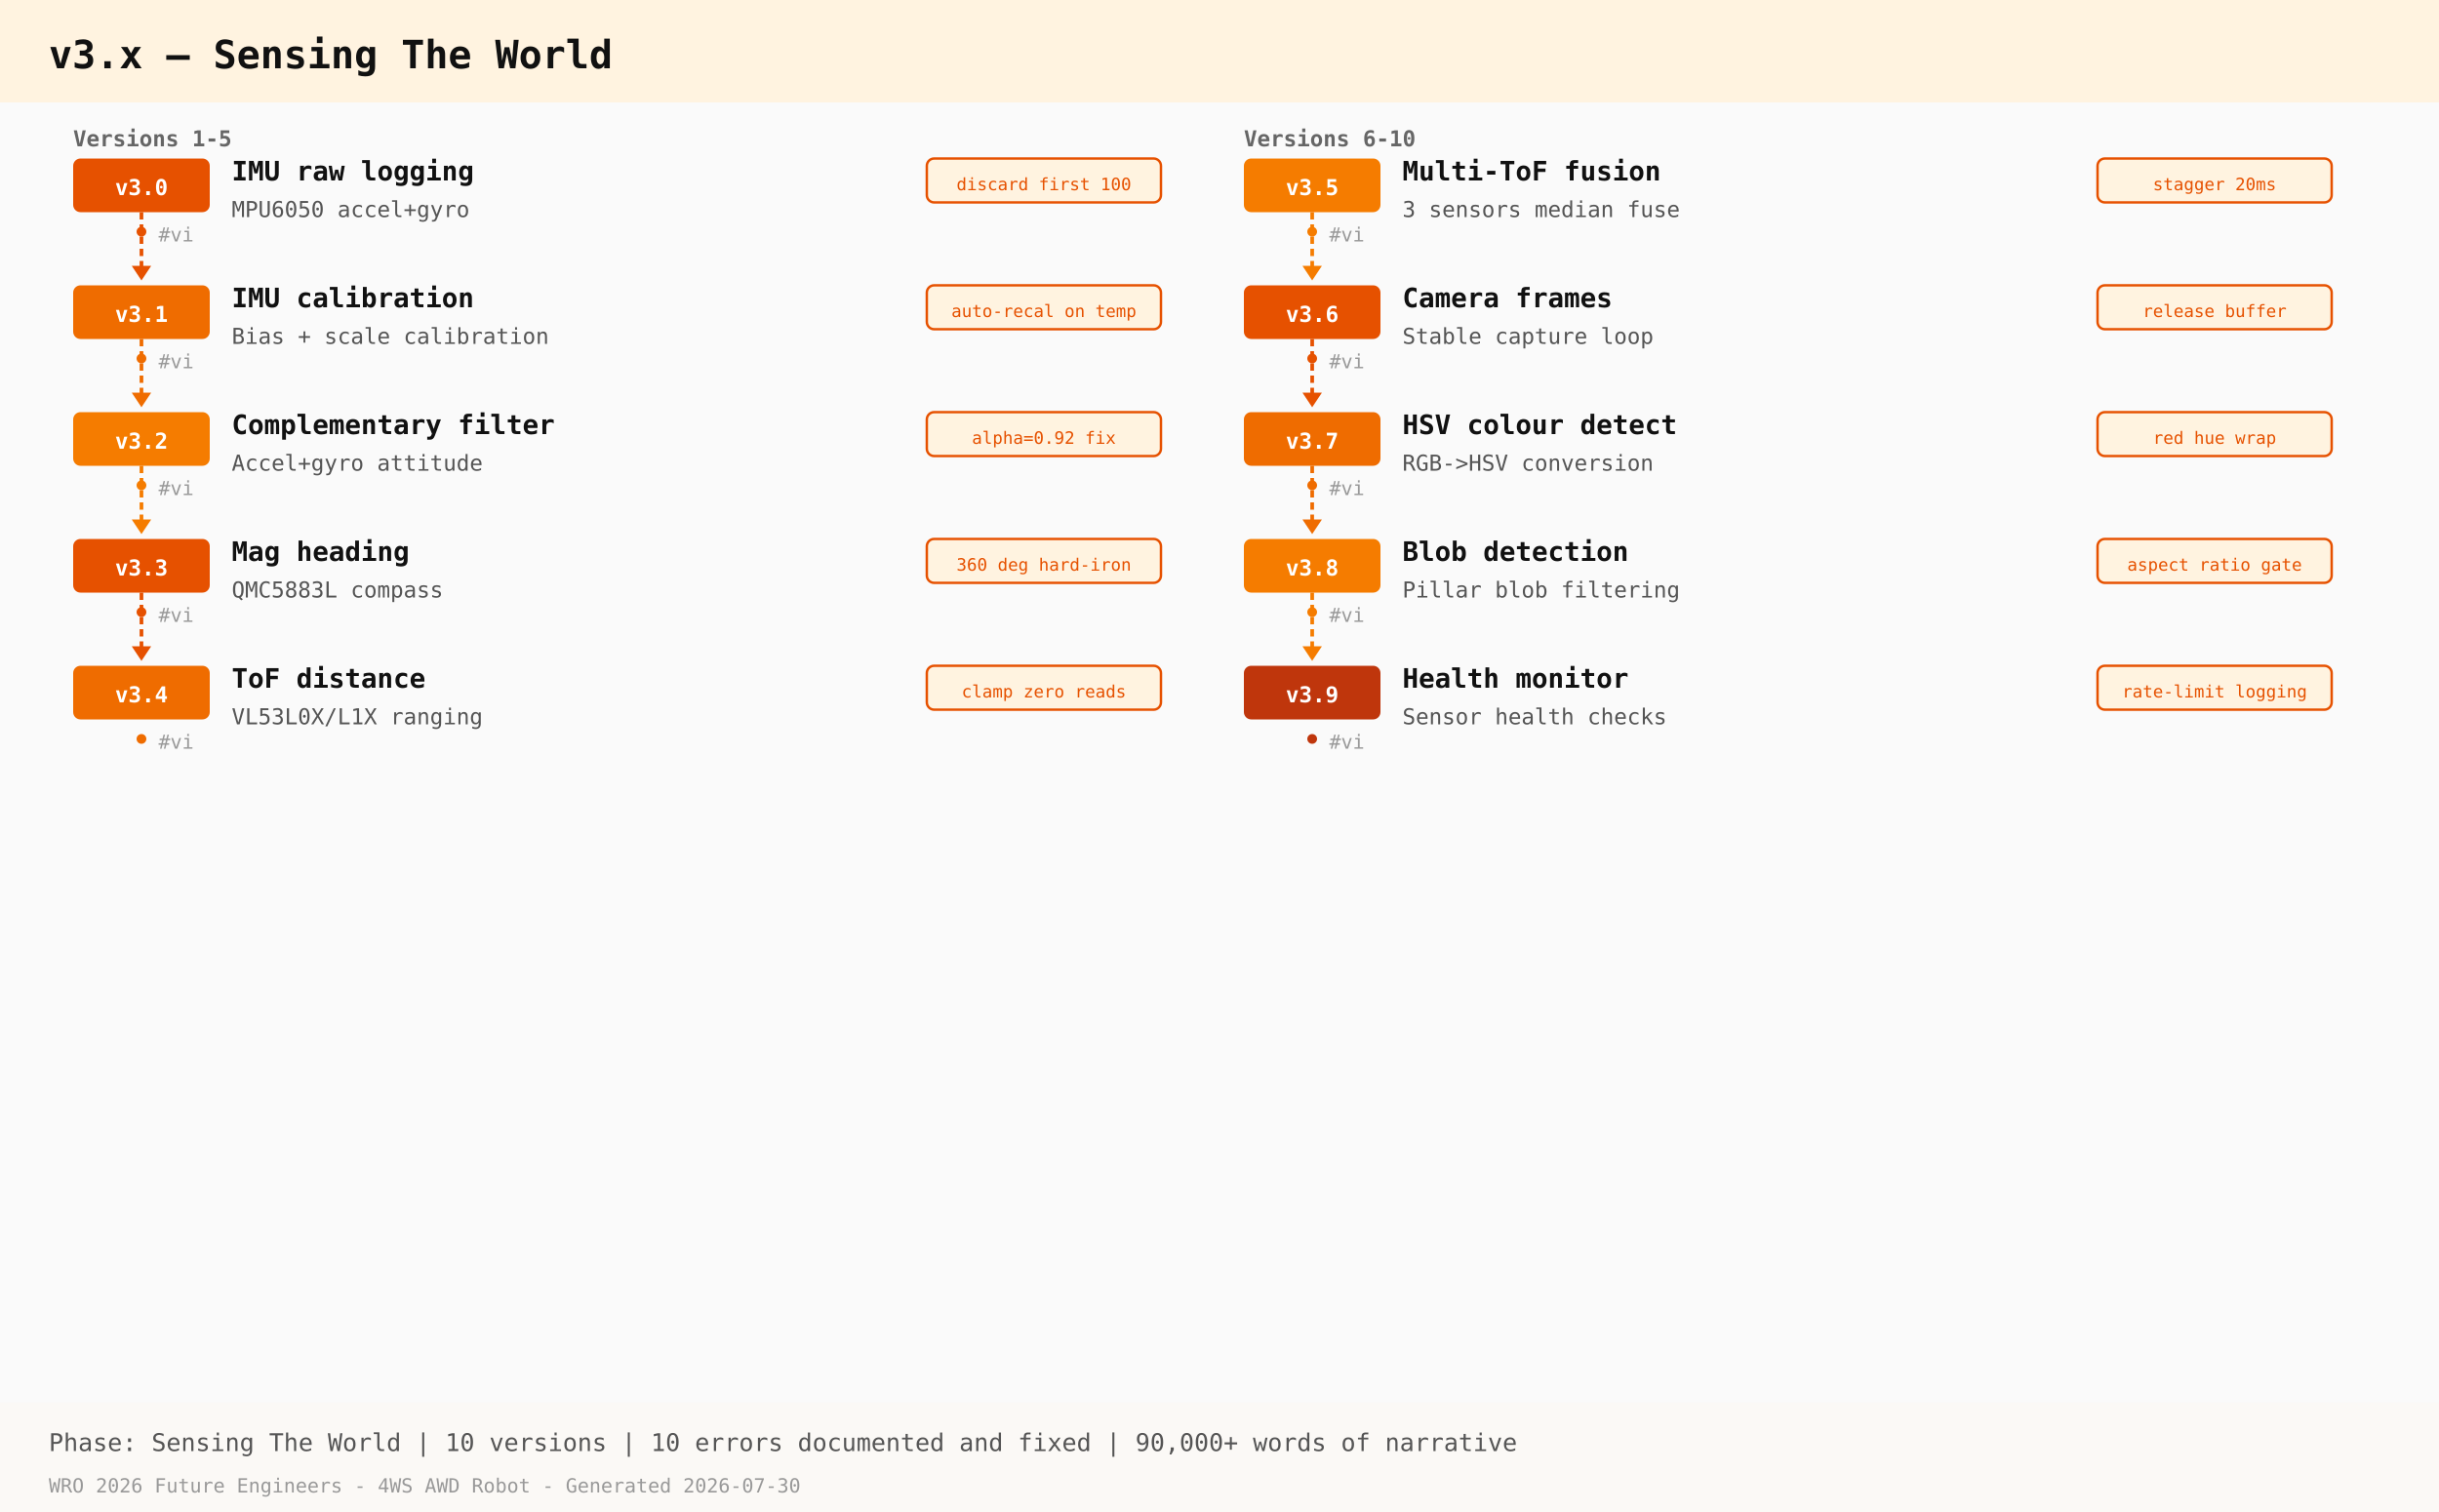
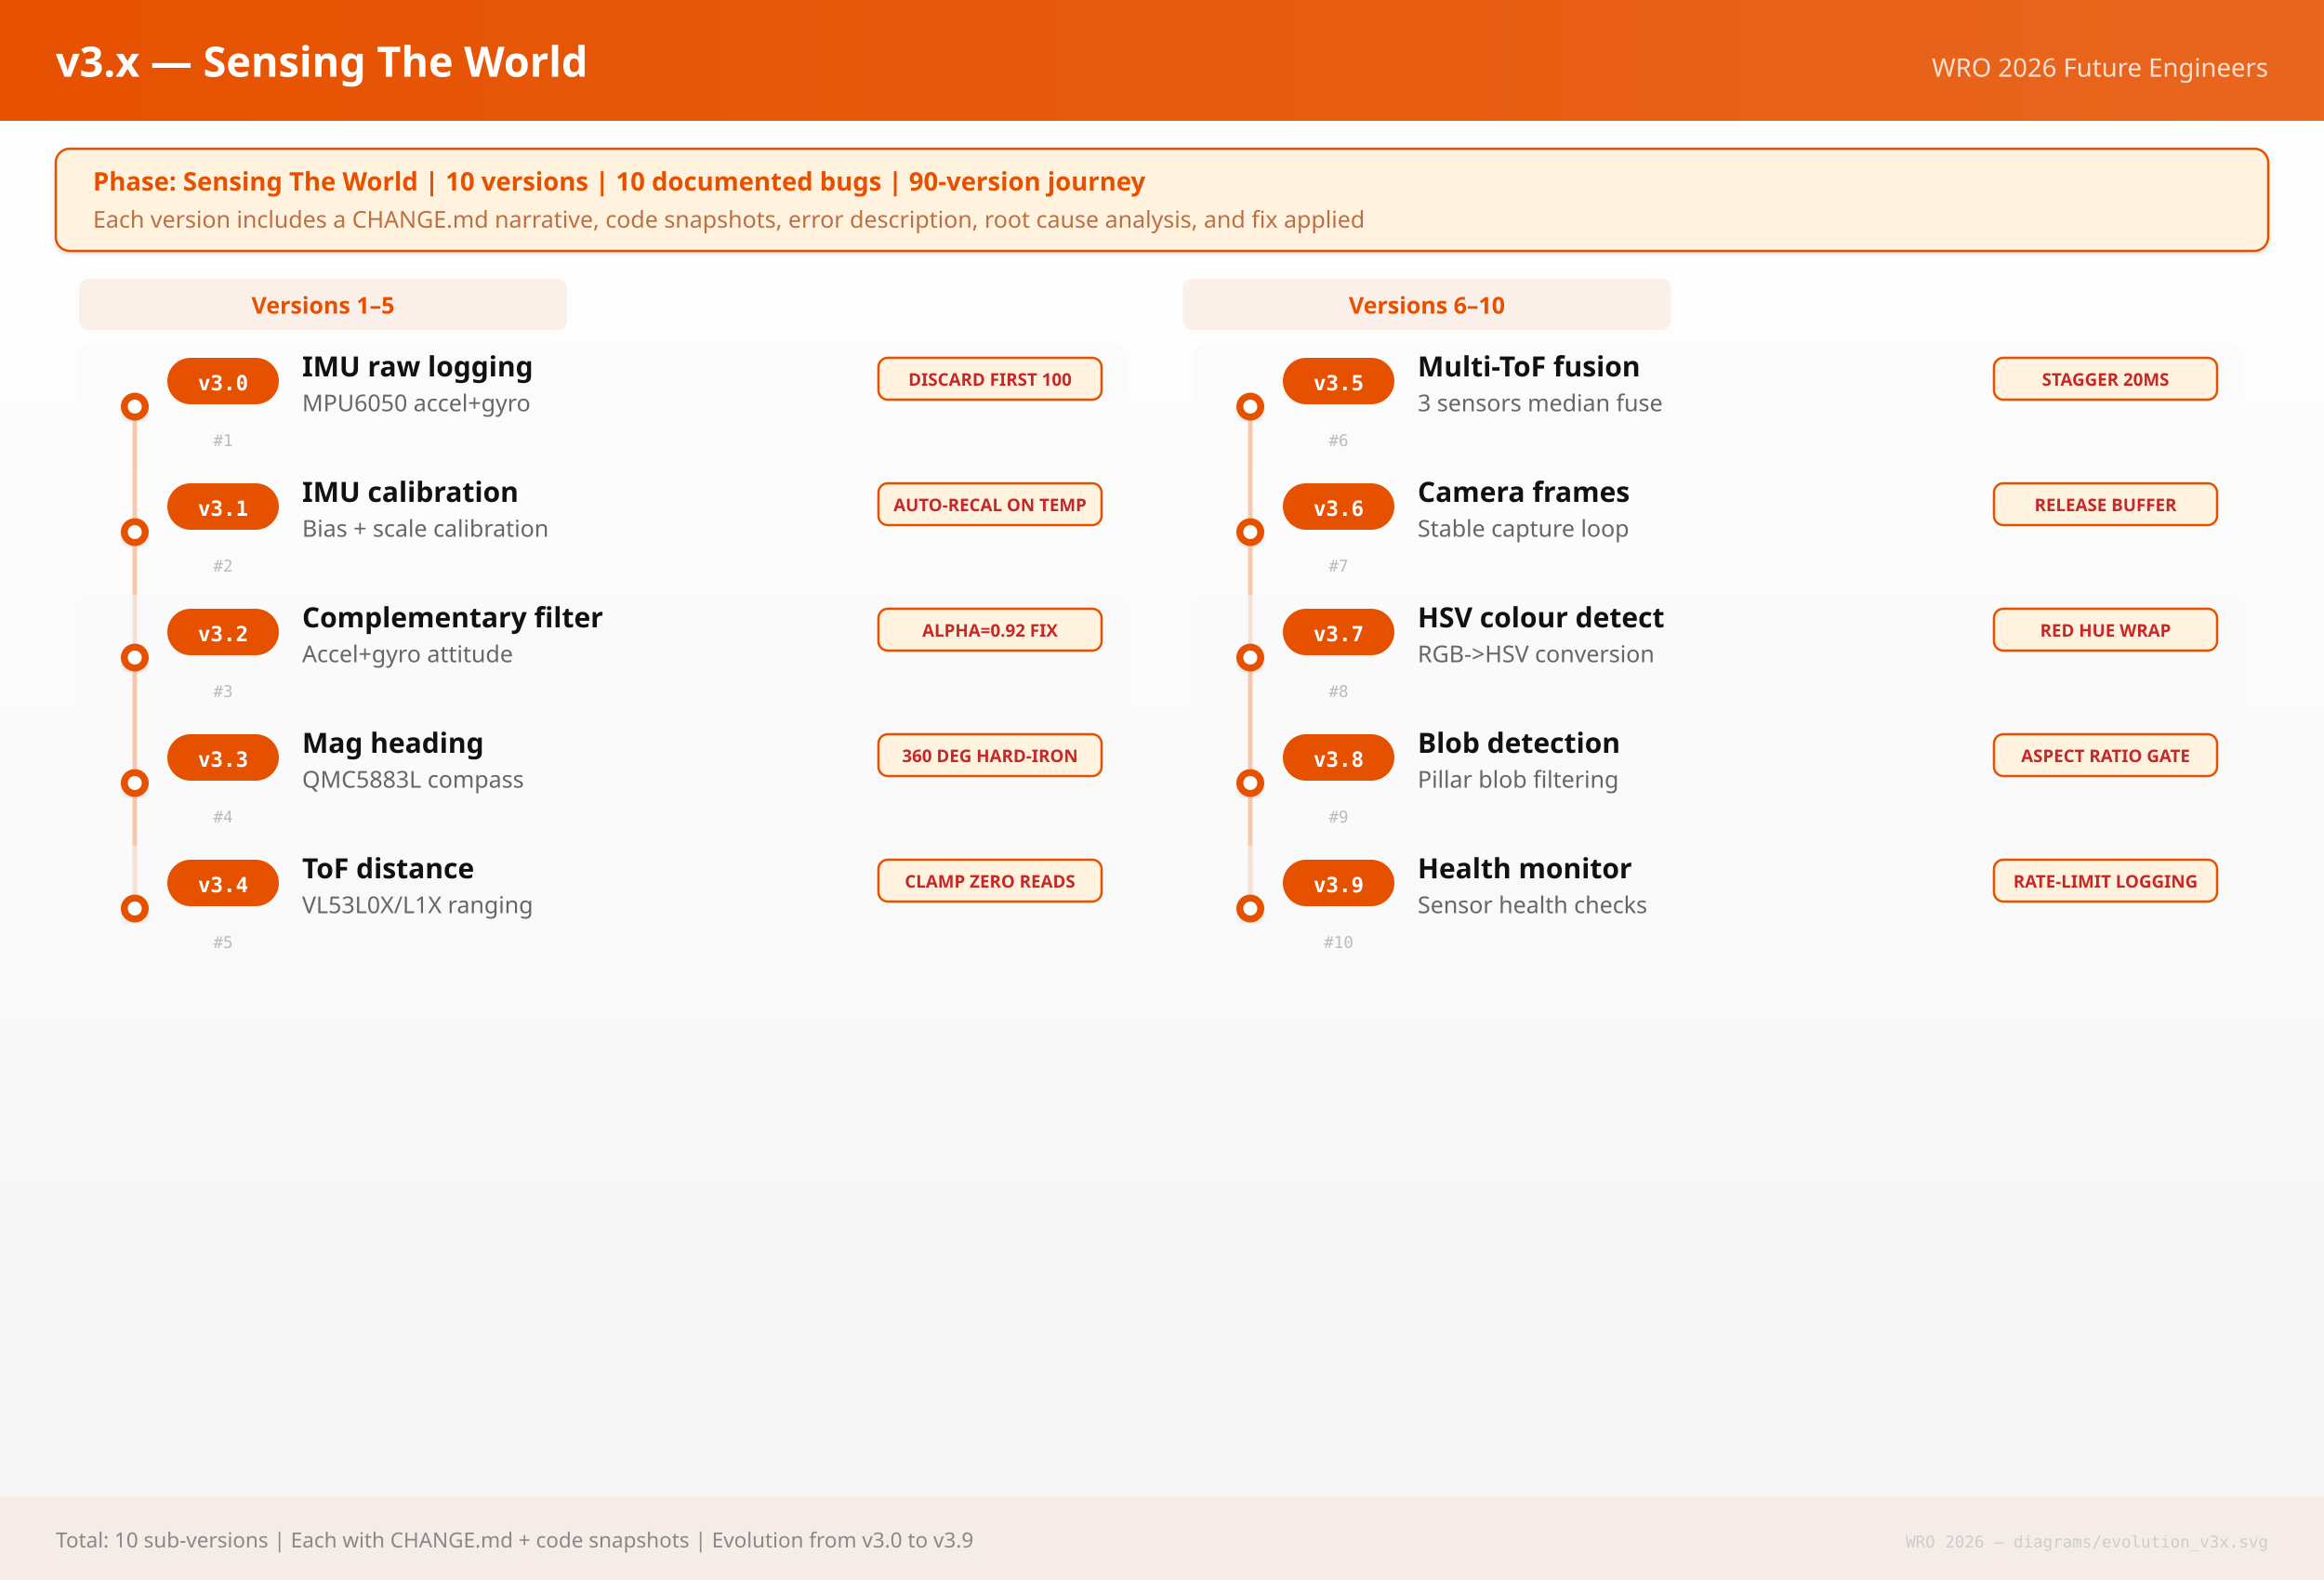
- <svg xmlns="http://www.w3.org/2000/svg" viewBox="0 0 1000 620" width="100%" height="100%">
-   <rect x="0" y="0" width="1000" height="620" fill="#fafafa" />
-   <rect x="0" y="0" width="1000" height="42" fill="#fff3e0" />
-   <text x="20" y="28" fill="#111" font-family="monospace" font-size="16" font-weight="bold">v3.x — Sensing The World</text>
-   <text x="30" y="60" fill="#666" font-family="monospace" font-size="9" font-weight="bold">Versions 1-5</text>
-   <text x="510" y="60" fill="#666" font-family="monospace" font-size="9" font-weight="bold">Versions 6-10</text>
-   <rect x="30" y="65" width="56" height="22" rx="3" ry="3" fill="#e65100" />
-   <text x="58" y="80" text-anchor="middle" fill="#fff" font-family="monospace" font-size="9" font-weight="bold">v3.0</text>
-   <text x="95" y="74" fill="#111" font-family="monospace" font-size="11" font-weight="bold">IMU raw logging</text>
-   <text x="95" y="89" fill="#555" font-family="monospace" font-size="9">MPU6050 accel+gyro</text>
-   <rect x="380" y="65" width="96" height="18" rx="3" fill="#fff3e0" stroke="#e65100" stroke-width="1" />
-   <text x="428" y="78" text-anchor="middle" fill="#e65100" font-family="monospace" font-size="7">discard first 100</text>
-   <line x1="58" y1="87" x2="58" y2="112" stroke="#e65100" stroke-width="1.5" stroke-dasharray="3,2" />
-   <polygon points="54,109 58,115 62,109" fill="#e65100" />
-   <circle cx="58" cy="95" r="2" fill="#e65100" />
-   <text x="65" y="99" fill="#999" font-family="monospace" font-size="8">#vi</text>
-   <rect x="30" y="117" width="56" height="22" rx="3" ry="3" fill="#ef6c00" />
-   <text x="58" y="132" text-anchor="middle" fill="#fff" font-family="monospace" font-size="9" font-weight="bold">v3.1</text>
-   <text x="95" y="126" fill="#111" font-family="monospace" font-size="11" font-weight="bold">IMU calibration</text>
-   <text x="95" y="141" fill="#555" font-family="monospace" font-size="9">Bias + scale calibration</text>
-   <rect x="380" y="117" width="96" height="18" rx="3" fill="#fff3e0" stroke="#e65100" stroke-width="1" />
-   <text x="428" y="130" text-anchor="middle" fill="#e65100" font-family="monospace" font-size="7">auto-recal on temp</text>
-   <line x1="58" y1="139" x2="58" y2="164" stroke="#ef6c00" stroke-width="1.5" stroke-dasharray="3,2" />
-   <polygon points="54,161 58,167 62,161" fill="#ef6c00" />
-   <circle cx="58" cy="147" r="2" fill="#ef6c00" />
-   <text x="65" y="151" fill="#999" font-family="monospace" font-size="8">#vi</text>
-   <rect x="30" y="169" width="56" height="22" rx="3" ry="3" fill="#f57c00" />
-   <text x="58" y="184" text-anchor="middle" fill="#fff" font-family="monospace" font-size="9" font-weight="bold">v3.2</text>
-   <text x="95" y="178" fill="#111" font-family="monospace" font-size="11" font-weight="bold">Complementary filter</text>
-   <text x="95" y="193" fill="#555" font-family="monospace" font-size="9">Accel+gyro attitude</text>
-   <rect x="380" y="169" width="96" height="18" rx="3" fill="#fff3e0" stroke="#e65100" stroke-width="1" />
-   <text x="428" y="182" text-anchor="middle" fill="#e65100" font-family="monospace" font-size="7">alpha=0.92 fix</text>
-   <line x1="58" y1="191" x2="58" y2="216" stroke="#f57c00" stroke-width="1.5" stroke-dasharray="3,2" />
-   <polygon points="54,213 58,219 62,213" fill="#f57c00" />
-   <circle cx="58" cy="199" r="2" fill="#f57c00" />
-   <text x="65" y="203" fill="#999" font-family="monospace" font-size="8">#vi</text>
-   <rect x="30" y="221" width="56" height="22" rx="3" ry="3" fill="#e65100" />
-   <text x="58" y="236" text-anchor="middle" fill="#fff" font-family="monospace" font-size="9" font-weight="bold">v3.3</text>
-   <text x="95" y="230" fill="#111" font-family="monospace" font-size="11" font-weight="bold">Mag heading</text>
-   <text x="95" y="245" fill="#555" font-family="monospace" font-size="9">QMC5883L compass</text>
-   <rect x="380" y="221" width="96" height="18" rx="3" fill="#fff3e0" stroke="#e65100" stroke-width="1" />
-   <text x="428" y="234" text-anchor="middle" fill="#e65100" font-family="monospace" font-size="7">360 deg hard-iron</text>
-   <line x1="58" y1="243" x2="58" y2="268" stroke="#e65100" stroke-width="1.5" stroke-dasharray="3,2" />
-   <polygon points="54,265 58,271 62,265" fill="#e65100" />
-   <circle cx="58" cy="251" r="2" fill="#e65100" />
-   <text x="65" y="255" fill="#999" font-family="monospace" font-size="8">#vi</text>
-   <rect x="30" y="273" width="56" height="22" rx="3" ry="3" fill="#ef6c00" />
-   <text x="58" y="288" text-anchor="middle" fill="#fff" font-family="monospace" font-size="9" font-weight="bold">v3.4</text>
-   <text x="95" y="282" fill="#111" font-family="monospace" font-size="11" font-weight="bold">ToF distance</text>
-   <text x="95" y="297" fill="#555" font-family="monospace" font-size="9">VL53L0X/L1X ranging</text>
-   <rect x="380" y="273" width="96" height="18" rx="3" fill="#fff3e0" stroke="#e65100" stroke-width="1" />
-   <text x="428" y="286" text-anchor="middle" fill="#e65100" font-family="monospace" font-size="7">clamp zero reads</text>
-   <circle cx="58" cy="303" r="2" fill="#ef6c00" />
-   <text x="65" y="307" fill="#999" font-family="monospace" font-size="8">#vi</text>
-   <rect x="510" y="65" width="56" height="22" rx="3" ry="3" fill="#f57c00" />
-   <text x="538" y="80" text-anchor="middle" fill="#fff" font-family="monospace" font-size="9" font-weight="bold">v3.5</text>
-   <text x="575" y="74" fill="#111" font-family="monospace" font-size="11" font-weight="bold">Multi-ToF fusion</text>
-   <text x="575" y="89" fill="#555" font-family="monospace" font-size="9">3 sensors median fuse</text>
-   <rect x="860" y="65" width="96" height="18" rx="3" fill="#fff3e0" stroke="#e65100" stroke-width="1" />
-   <text x="908" y="78" text-anchor="middle" fill="#e65100" font-family="monospace" font-size="7">stagger 20ms</text>
-   <line x1="538" y1="87" x2="538" y2="112" stroke="#f57c00" stroke-width="1.5" stroke-dasharray="3,2" />
-   <polygon points="534,109 538,115 542,109" fill="#f57c00" />
-   <circle cx="538" cy="95" r="2" fill="#f57c00" />
-   <text x="545" y="99" fill="#999" font-family="monospace" font-size="8">#vi</text>
-   <rect x="510" y="117" width="56" height="22" rx="3" ry="3" fill="#e65100" />
-   <text x="538" y="132" text-anchor="middle" fill="#fff" font-family="monospace" font-size="9" font-weight="bold">v3.6</text>
-   <text x="575" y="126" fill="#111" font-family="monospace" font-size="11" font-weight="bold">Camera frames</text>
-   <text x="575" y="141" fill="#555" font-family="monospace" font-size="9">Stable capture loop</text>
-   <rect x="860" y="117" width="96" height="18" rx="3" fill="#fff3e0" stroke="#e65100" stroke-width="1" />
-   <text x="908" y="130" text-anchor="middle" fill="#e65100" font-family="monospace" font-size="7">release buffer</text>
-   <line x1="538" y1="139" x2="538" y2="164" stroke="#e65100" stroke-width="1.5" stroke-dasharray="3,2" />
-   <polygon points="534,161 538,167 542,161" fill="#e65100" />
-   <circle cx="538" cy="147" r="2" fill="#e65100" />
-   <text x="545" y="151" fill="#999" font-family="monospace" font-size="8">#vi</text>
-   <rect x="510" y="169" width="56" height="22" rx="3" ry="3" fill="#ef6c00" />
-   <text x="538" y="184" text-anchor="middle" fill="#fff" font-family="monospace" font-size="9" font-weight="bold">v3.7</text>
-   <text x="575" y="178" fill="#111" font-family="monospace" font-size="11" font-weight="bold">HSV colour detect</text>
-   <text x="575" y="193" fill="#555" font-family="monospace" font-size="9">RGB-&gt;HSV conversion</text>
-   <rect x="860" y="169" width="96" height="18" rx="3" fill="#fff3e0" stroke="#e65100" stroke-width="1" />
-   <text x="908" y="182" text-anchor="middle" fill="#e65100" font-family="monospace" font-size="7">red hue wrap</text>
-   <line x1="538" y1="191" x2="538" y2="216" stroke="#ef6c00" stroke-width="1.5" stroke-dasharray="3,2" />
-   <polygon points="534,213 538,219 542,213" fill="#ef6c00" />
-   <circle cx="538" cy="199" r="2" fill="#ef6c00" />
-   <text x="545" y="203" fill="#999" font-family="monospace" font-size="8">#vi</text>
-   <rect x="510" y="221" width="56" height="22" rx="3" ry="3" fill="#f57c00" />
-   <text x="538" y="236" text-anchor="middle" fill="#fff" font-family="monospace" font-size="9" font-weight="bold">v3.8</text>
-   <text x="575" y="230" fill="#111" font-family="monospace" font-size="11" font-weight="bold">Blob detection</text>
-   <text x="575" y="245" fill="#555" font-family="monospace" font-size="9">Pillar blob filtering</text>
-   <rect x="860" y="221" width="96" height="18" rx="3" fill="#fff3e0" stroke="#e65100" stroke-width="1" />
-   <text x="908" y="234" text-anchor="middle" fill="#e65100" font-family="monospace" font-size="7">aspect ratio gate</text>
-   <line x1="538" y1="243" x2="538" y2="268" stroke="#f57c00" stroke-width="1.5" stroke-dasharray="3,2" />
-   <polygon points="534,265 538,271 542,265" fill="#f57c00" />
-   <circle cx="538" cy="251" r="2" fill="#f57c00" />
-   <text x="545" y="255" fill="#999" font-family="monospace" font-size="8">#vi</text>
-   <rect x="510" y="273" width="56" height="22" rx="3" ry="3" fill="#bf360c" />
-   <text x="538" y="288" text-anchor="middle" fill="#fff" font-family="monospace" font-size="9" font-weight="bold">v3.9</text>
-   <text x="575" y="282" fill="#111" font-family="monospace" font-size="11" font-weight="bold">Health monitor</text>
-   <text x="575" y="297" fill="#555" font-family="monospace" font-size="9">Sensor health checks</text>
-   <rect x="860" y="273" width="96" height="18" rx="3" fill="#fff3e0" stroke="#e65100" stroke-width="1" />
-   <text x="908" y="286" text-anchor="middle" fill="#e65100" font-family="monospace" font-size="7">rate-limit logging</text>
-   <circle cx="538" cy="303" r="2" fill="#bf360c" />
-   <text x="545" y="307" fill="#999" font-family="monospace" font-size="8">#vi</text>
-   <rect x="0" y="575" width="1000" height="45" fill="#fff3e0" opacity="0.15" />
-   <text x="20" y="595" fill="#555" font-family="monospace" font-size="10">Phase: Sensing The World | 10 versions | 10 errors documented and fixed | 90,000+ words of narrative</text>
-   <text x="20" y="612" fill="#999" font-family="monospace" font-size="8">WRO 2026 Future Engineers - 4WS AWD Robot - Generated 2026-07-30</text>
+ <svg xmlns="http://www.w3.org/2000/svg" viewBox="0 0 1000 680" width="100%" height="100%">
+   <defs>
+     <filter id="shadow" x="-2%" y="-2%" width="104%" height="108%">
+       <feDropShadow dx="1" dy="2" stdDeviation="2" flood-opacity="0.15" />
+     </filter>
+     <filter id="shadow-sm" x="-2%" y="-2%" width="104%" height="106%">
+       <feDropShadow dx="0" dy="1" stdDeviation="1" flood-opacity="0.12" />
+     </filter>
+     <linearGradient id="bg-grad" x1="0" y1="0" x2="0" y2="1">
+       <stop offset="0%" stop-color="#ffffff" />
+       <stop offset="100%" stop-color="#f5f5f5" />
+     </linearGradient>
+     <linearGradient id="title-grad" x1="0" y1="0" x2="1" y2="0">
+       <stop offset="0%" stop-color="#e65100" />
+       <stop offset="100%" stop-color="#f09666" />
+     </linearGradient>
+     <linearGradient id="badge-grad" x1="0" y1="0" x2="0" y2="1">
+       <stop offset="0%" stop-color="#e65100" />
+       <stop offset="100%" stop-color="#a13800" />
+     </linearGradient>
+   </defs>
+   <rect x="0" y="0" width="1000" height="680" fill="url(#bg-grad)" />
+   <rect x="0" y="0" width="1000" height="52" fill="#e65100" />
+   <rect x="0" y="0" width="1000" height="52" fill="url(#title-grad)" opacity="0.3" />
+   <text x="24" y="33" fill="#fff" font-family="sans-serif" font-size="18" font-weight="bold">v3.x — Sensing The World</text>
+   <text x="976" y="33" text-anchor="end" fill="#fff" font-family="sans-serif" font-size="11" opacity="0.8">WRO 2026 Future Engineers</text>
+   <rect x="24" y="64" width="952" height="44" rx="6" ry="6" fill="#fff3e0" stroke="#e65100" stroke-width="1" filter="url(#shadow-sm)" />
+   <text x="40" y="82" fill="#e65100" font-family="sans-serif" font-size="11" font-weight="bold">Phase: Sensing The World | 10 versions | 10 documented bugs | 90-version journey</text>
+   <text x="40" y="98" fill="#a13800" font-family="sans-serif" font-size="10" opacity="0.7">Each version includes a CHANGE.md narrative, code snapshots, error description, root cause analysis, and fix applied</text>
+   <rect x="34" y="120" width="210" height="22" rx="4" ry="4" fill="#e65100" opacity="0.08" />
+   <text x="139" y="135" text-anchor="middle" fill="#e65100" font-family="sans-serif" font-size="10" font-weight="bold">Versions 1–5</text>
+   <rect x="509" y="120" width="210" height="22" rx="4" ry="4" fill="#e65100" opacity="0.08" />
+   <text x="614" y="135" text-anchor="middle" fill="#e65100" font-family="sans-serif" font-size="10" font-weight="bold">Versions 6–10</text>
+   <rect x="34" y="148" width="450" height="54" rx="4" ry="4" fill="#fafafa" opacity="0.5" />
+   <circle cx="58" cy="175" r="6" fill="#e65100" filter="url(#shadow-sm)" />
+   <circle cx="58" cy="175" r="3" fill="#fff" />
+   <line x1="58" y1="181" x2="58" y2="223" stroke="#e65100" stroke-width="2" opacity="0.3" />
+   <rect x="72" y="154" width="48" height="20" rx="10" ry="10" fill="#e65100" />
+   <text x="96" y="168" text-anchor="middle" fill="#fff" font-family="monospace" font-size="9" font-weight="bold">v3.0</text>
+   <text x="130" y="162" fill="#111" font-family="sans-serif" font-size="12" font-weight="bold">IMU raw logging</text>
+   <text x="130" y="177" fill="#666" font-family="sans-serif" font-size="10">MPU6050 accel+gyro</text>
+   <rect x="378" y="154" width="96" height="18" rx="4" ry="4" fill="#fff3e0" stroke="#e65100" stroke-width="1" />
+   <text x="426" y="166" text-anchor="middle" fill="#c62828" font-family="sans-serif" font-size="7.5" font-weight="bold">DISCARD FIRST 100</text>
+   <text x="96" y="192" text-anchor="middle" fill="#bbb" font-family="monospace" font-size="7">#1</text>
+   <circle cx="58" cy="229" r="6" fill="#e65100" filter="url(#shadow-sm)" />
+   <circle cx="58" cy="229" r="3" fill="#fff" />
+   <line x1="58" y1="235" x2="58" y2="277" stroke="#e65100" stroke-width="2" opacity="0.3" />
+   <rect x="72" y="208" width="48" height="20" rx="10" ry="10" fill="#e65100" />
+   <text x="96" y="222" text-anchor="middle" fill="#fff" font-family="monospace" font-size="9" font-weight="bold">v3.1</text>
+   <text x="130" y="216" fill="#111" font-family="sans-serif" font-size="12" font-weight="bold">IMU calibration</text>
+   <text x="130" y="231" fill="#666" font-family="sans-serif" font-size="10">Bias + scale calibration</text>
+   <rect x="378" y="208" width="96" height="18" rx="4" ry="4" fill="#fff3e0" stroke="#e65100" stroke-width="1" />
+   <text x="426" y="220" text-anchor="middle" fill="#c62828" font-family="sans-serif" font-size="7.5" font-weight="bold">AUTO-RECAL ON TEMP</text>
+   <text x="96" y="246" text-anchor="middle" fill="#bbb" font-family="monospace" font-size="7">#2</text>
+   <rect x="34" y="256" width="450" height="54" rx="4" ry="4" fill="#fafafa" opacity="0.5" />
+   <circle cx="58" cy="283" r="6" fill="#e65100" filter="url(#shadow-sm)" />
+   <circle cx="58" cy="283" r="3" fill="#fff" />
+   <line x1="58" y1="289" x2="58" y2="331" stroke="#e65100" stroke-width="2" opacity="0.3" />
+   <rect x="72" y="262" width="48" height="20" rx="10" ry="10" fill="#e65100" />
+   <text x="96" y="276" text-anchor="middle" fill="#fff" font-family="monospace" font-size="9" font-weight="bold">v3.2</text>
+   <text x="130" y="270" fill="#111" font-family="sans-serif" font-size="12" font-weight="bold">Complementary filter</text>
+   <text x="130" y="285" fill="#666" font-family="sans-serif" font-size="10">Accel+gyro attitude</text>
+   <rect x="378" y="262" width="96" height="18" rx="4" ry="4" fill="#fff3e0" stroke="#e65100" stroke-width="1" />
+   <text x="426" y="274" text-anchor="middle" fill="#c62828" font-family="sans-serif" font-size="7.5" font-weight="bold">ALPHA=0.92 FIX</text>
+   <text x="96" y="300" text-anchor="middle" fill="#bbb" font-family="monospace" font-size="7">#3</text>
+   <circle cx="58" cy="337" r="6" fill="#e65100" filter="url(#shadow-sm)" />
+   <circle cx="58" cy="337" r="3" fill="#fff" />
+   <line x1="58" y1="343" x2="58" y2="385" stroke="#e65100" stroke-width="2" opacity="0.3" />
+   <rect x="72" y="316" width="48" height="20" rx="10" ry="10" fill="#e65100" />
+   <text x="96" y="330" text-anchor="middle" fill="#fff" font-family="monospace" font-size="9" font-weight="bold">v3.3</text>
+   <text x="130" y="324" fill="#111" font-family="sans-serif" font-size="12" font-weight="bold">Mag heading</text>
+   <text x="130" y="339" fill="#666" font-family="sans-serif" font-size="10">QMC5883L compass</text>
+   <rect x="378" y="316" width="96" height="18" rx="4" ry="4" fill="#fff3e0" stroke="#e65100" stroke-width="1" />
+   <text x="426" y="328" text-anchor="middle" fill="#c62828" font-family="sans-serif" font-size="7.5" font-weight="bold">360 DEG HARD-IRON</text>
+   <text x="96" y="354" text-anchor="middle" fill="#bbb" font-family="monospace" font-size="7">#4</text>
+   <rect x="34" y="364" width="450" height="54" rx="4" ry="4" fill="#fafafa" opacity="0.5" />
+   <circle cx="58" cy="391" r="6" fill="#e65100" filter="url(#shadow-sm)" />
+   <circle cx="58" cy="391" r="3" fill="#fff" />
+   <rect x="72" y="370" width="48" height="20" rx="10" ry="10" fill="#e65100" />
+   <text x="96" y="384" text-anchor="middle" fill="#fff" font-family="monospace" font-size="9" font-weight="bold">v3.4</text>
+   <text x="130" y="378" fill="#111" font-family="sans-serif" font-size="12" font-weight="bold">ToF distance</text>
+   <text x="130" y="393" fill="#666" font-family="sans-serif" font-size="10">VL53L0X/L1X ranging</text>
+   <rect x="378" y="370" width="96" height="18" rx="4" ry="4" fill="#fff3e0" stroke="#e65100" stroke-width="1" />
+   <text x="426" y="382" text-anchor="middle" fill="#c62828" font-family="sans-serif" font-size="7.5" font-weight="bold">CLAMP ZERO READS</text>
+   <text x="96" y="408" text-anchor="middle" fill="#bbb" font-family="monospace" font-size="7">#5</text>
+   <rect x="514" y="148" width="450" height="54" rx="4" ry="4" fill="#fafafa" opacity="0.5" />
+   <circle cx="538" cy="175" r="6" fill="#e65100" filter="url(#shadow-sm)" />
+   <circle cx="538" cy="175" r="3" fill="#fff" />
+   <line x1="538" y1="181" x2="538" y2="223" stroke="#e65100" stroke-width="2" opacity="0.3" />
+   <rect x="552" y="154" width="48" height="20" rx="10" ry="10" fill="#e65100" />
+   <text x="576" y="168" text-anchor="middle" fill="#fff" font-family="monospace" font-size="9" font-weight="bold">v3.5</text>
+   <text x="610" y="162" fill="#111" font-family="sans-serif" font-size="12" font-weight="bold">Multi-ToF fusion</text>
+   <text x="610" y="177" fill="#666" font-family="sans-serif" font-size="10">3 sensors median fuse</text>
+   <rect x="858" y="154" width="96" height="18" rx="4" ry="4" fill="#fff3e0" stroke="#e65100" stroke-width="1" />
+   <text x="906" y="166" text-anchor="middle" fill="#c62828" font-family="sans-serif" font-size="7.5" font-weight="bold">STAGGER 20MS</text>
+   <text x="576" y="192" text-anchor="middle" fill="#bbb" font-family="monospace" font-size="7">#6</text>
+   <circle cx="538" cy="229" r="6" fill="#e65100" filter="url(#shadow-sm)" />
+   <circle cx="538" cy="229" r="3" fill="#fff" />
+   <line x1="538" y1="235" x2="538" y2="277" stroke="#e65100" stroke-width="2" opacity="0.3" />
+   <rect x="552" y="208" width="48" height="20" rx="10" ry="10" fill="#e65100" />
+   <text x="576" y="222" text-anchor="middle" fill="#fff" font-family="monospace" font-size="9" font-weight="bold">v3.6</text>
+   <text x="610" y="216" fill="#111" font-family="sans-serif" font-size="12" font-weight="bold">Camera frames</text>
+   <text x="610" y="231" fill="#666" font-family="sans-serif" font-size="10">Stable capture loop</text>
+   <rect x="858" y="208" width="96" height="18" rx="4" ry="4" fill="#fff3e0" stroke="#e65100" stroke-width="1" />
+   <text x="906" y="220" text-anchor="middle" fill="#c62828" font-family="sans-serif" font-size="7.5" font-weight="bold">RELEASE BUFFER</text>
+   <text x="576" y="246" text-anchor="middle" fill="#bbb" font-family="monospace" font-size="7">#7</text>
+   <rect x="514" y="256" width="450" height="54" rx="4" ry="4" fill="#fafafa" opacity="0.5" />
+   <circle cx="538" cy="283" r="6" fill="#e65100" filter="url(#shadow-sm)" />
+   <circle cx="538" cy="283" r="3" fill="#fff" />
+   <line x1="538" y1="289" x2="538" y2="331" stroke="#e65100" stroke-width="2" opacity="0.3" />
+   <rect x="552" y="262" width="48" height="20" rx="10" ry="10" fill="#e65100" />
+   <text x="576" y="276" text-anchor="middle" fill="#fff" font-family="monospace" font-size="9" font-weight="bold">v3.7</text>
+   <text x="610" y="270" fill="#111" font-family="sans-serif" font-size="12" font-weight="bold">HSV colour detect</text>
+   <text x="610" y="285" fill="#666" font-family="sans-serif" font-size="10">RGB-&gt;HSV conversion</text>
+   <rect x="858" y="262" width="96" height="18" rx="4" ry="4" fill="#fff3e0" stroke="#e65100" stroke-width="1" />
+   <text x="906" y="274" text-anchor="middle" fill="#c62828" font-family="sans-serif" font-size="7.5" font-weight="bold">RED HUE WRAP</text>
+   <text x="576" y="300" text-anchor="middle" fill="#bbb" font-family="monospace" font-size="7">#8</text>
+   <circle cx="538" cy="337" r="6" fill="#e65100" filter="url(#shadow-sm)" />
+   <circle cx="538" cy="337" r="3" fill="#fff" />
+   <line x1="538" y1="343" x2="538" y2="385" stroke="#e65100" stroke-width="2" opacity="0.3" />
+   <rect x="552" y="316" width="48" height="20" rx="10" ry="10" fill="#e65100" />
+   <text x="576" y="330" text-anchor="middle" fill="#fff" font-family="monospace" font-size="9" font-weight="bold">v3.8</text>
+   <text x="610" y="324" fill="#111" font-family="sans-serif" font-size="12" font-weight="bold">Blob detection</text>
+   <text x="610" y="339" fill="#666" font-family="sans-serif" font-size="10">Pillar blob filtering</text>
+   <rect x="858" y="316" width="96" height="18" rx="4" ry="4" fill="#fff3e0" stroke="#e65100" stroke-width="1" />
+   <text x="906" y="328" text-anchor="middle" fill="#c62828" font-family="sans-serif" font-size="7.5" font-weight="bold">ASPECT RATIO GATE</text>
+   <text x="576" y="354" text-anchor="middle" fill="#bbb" font-family="monospace" font-size="7">#9</text>
+   <rect x="514" y="364" width="450" height="54" rx="4" ry="4" fill="#fafafa" opacity="0.5" />
+   <circle cx="538" cy="391" r="6" fill="#e65100" filter="url(#shadow-sm)" />
+   <circle cx="538" cy="391" r="3" fill="#fff" />
+   <rect x="552" y="370" width="48" height="20" rx="10" ry="10" fill="#e65100" />
+   <text x="576" y="384" text-anchor="middle" fill="#fff" font-family="monospace" font-size="9" font-weight="bold">v3.9</text>
+   <text x="610" y="378" fill="#111" font-family="sans-serif" font-size="12" font-weight="bold">Health monitor</text>
+   <text x="610" y="393" fill="#666" font-family="sans-serif" font-size="10">Sensor health checks</text>
+   <rect x="858" y="370" width="96" height="18" rx="4" ry="4" fill="#fff3e0" stroke="#e65100" stroke-width="1" />
+   <text x="906" y="382" text-anchor="middle" fill="#c62828" font-family="sans-serif" font-size="7.5" font-weight="bold">RATE-LIMIT LOGGING</text>
+   <text x="576" y="408" text-anchor="middle" fill="#bbb" font-family="monospace" font-size="7">#10</text>
+   <rect x="0" y="644" width="1000" height="36" fill="#e65100" opacity="0.06" />
+   <text x="24" y="666" fill="#888" font-family="sans-serif" font-size="9">Total: 10 sub-versions | Each with CHANGE.md + code snapshots | Evolution from v3.0 to v3.9</text>
+   <text x="976" y="666" text-anchor="end" fill="#ccc" font-family="monospace" font-size="7">WRO 2026 — diagrams/evolution_v3x.svg</text>
</svg>
